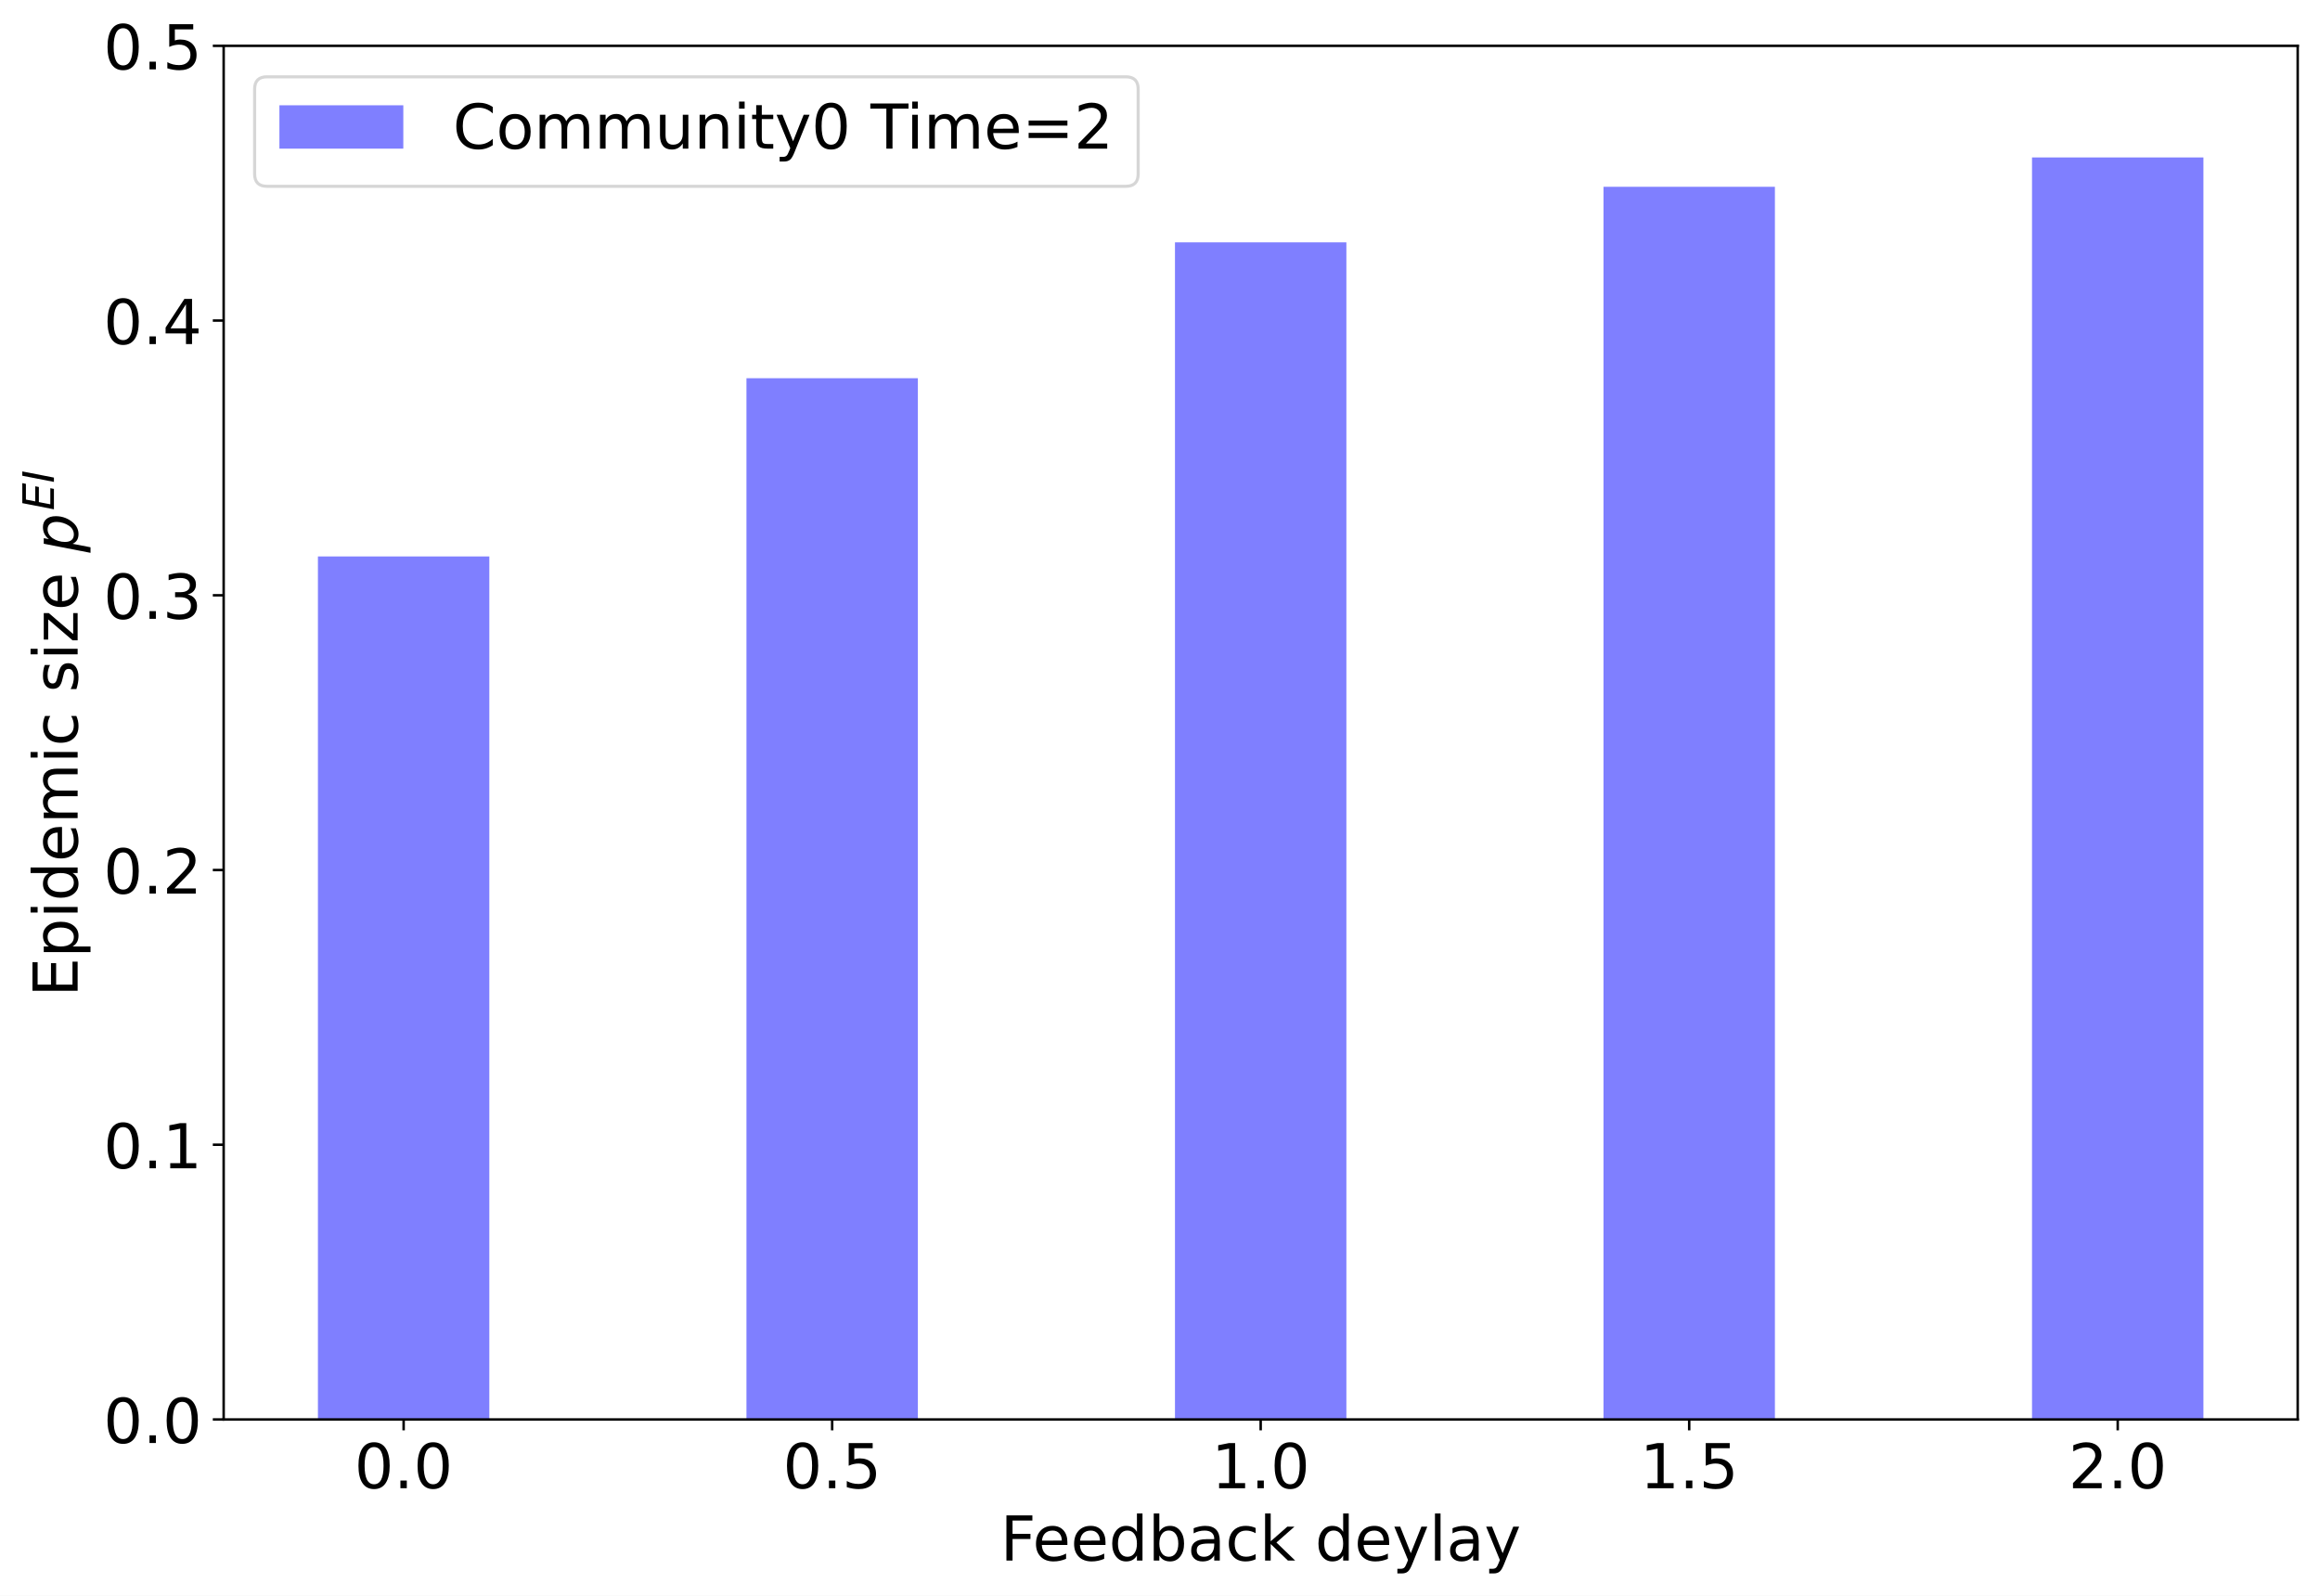
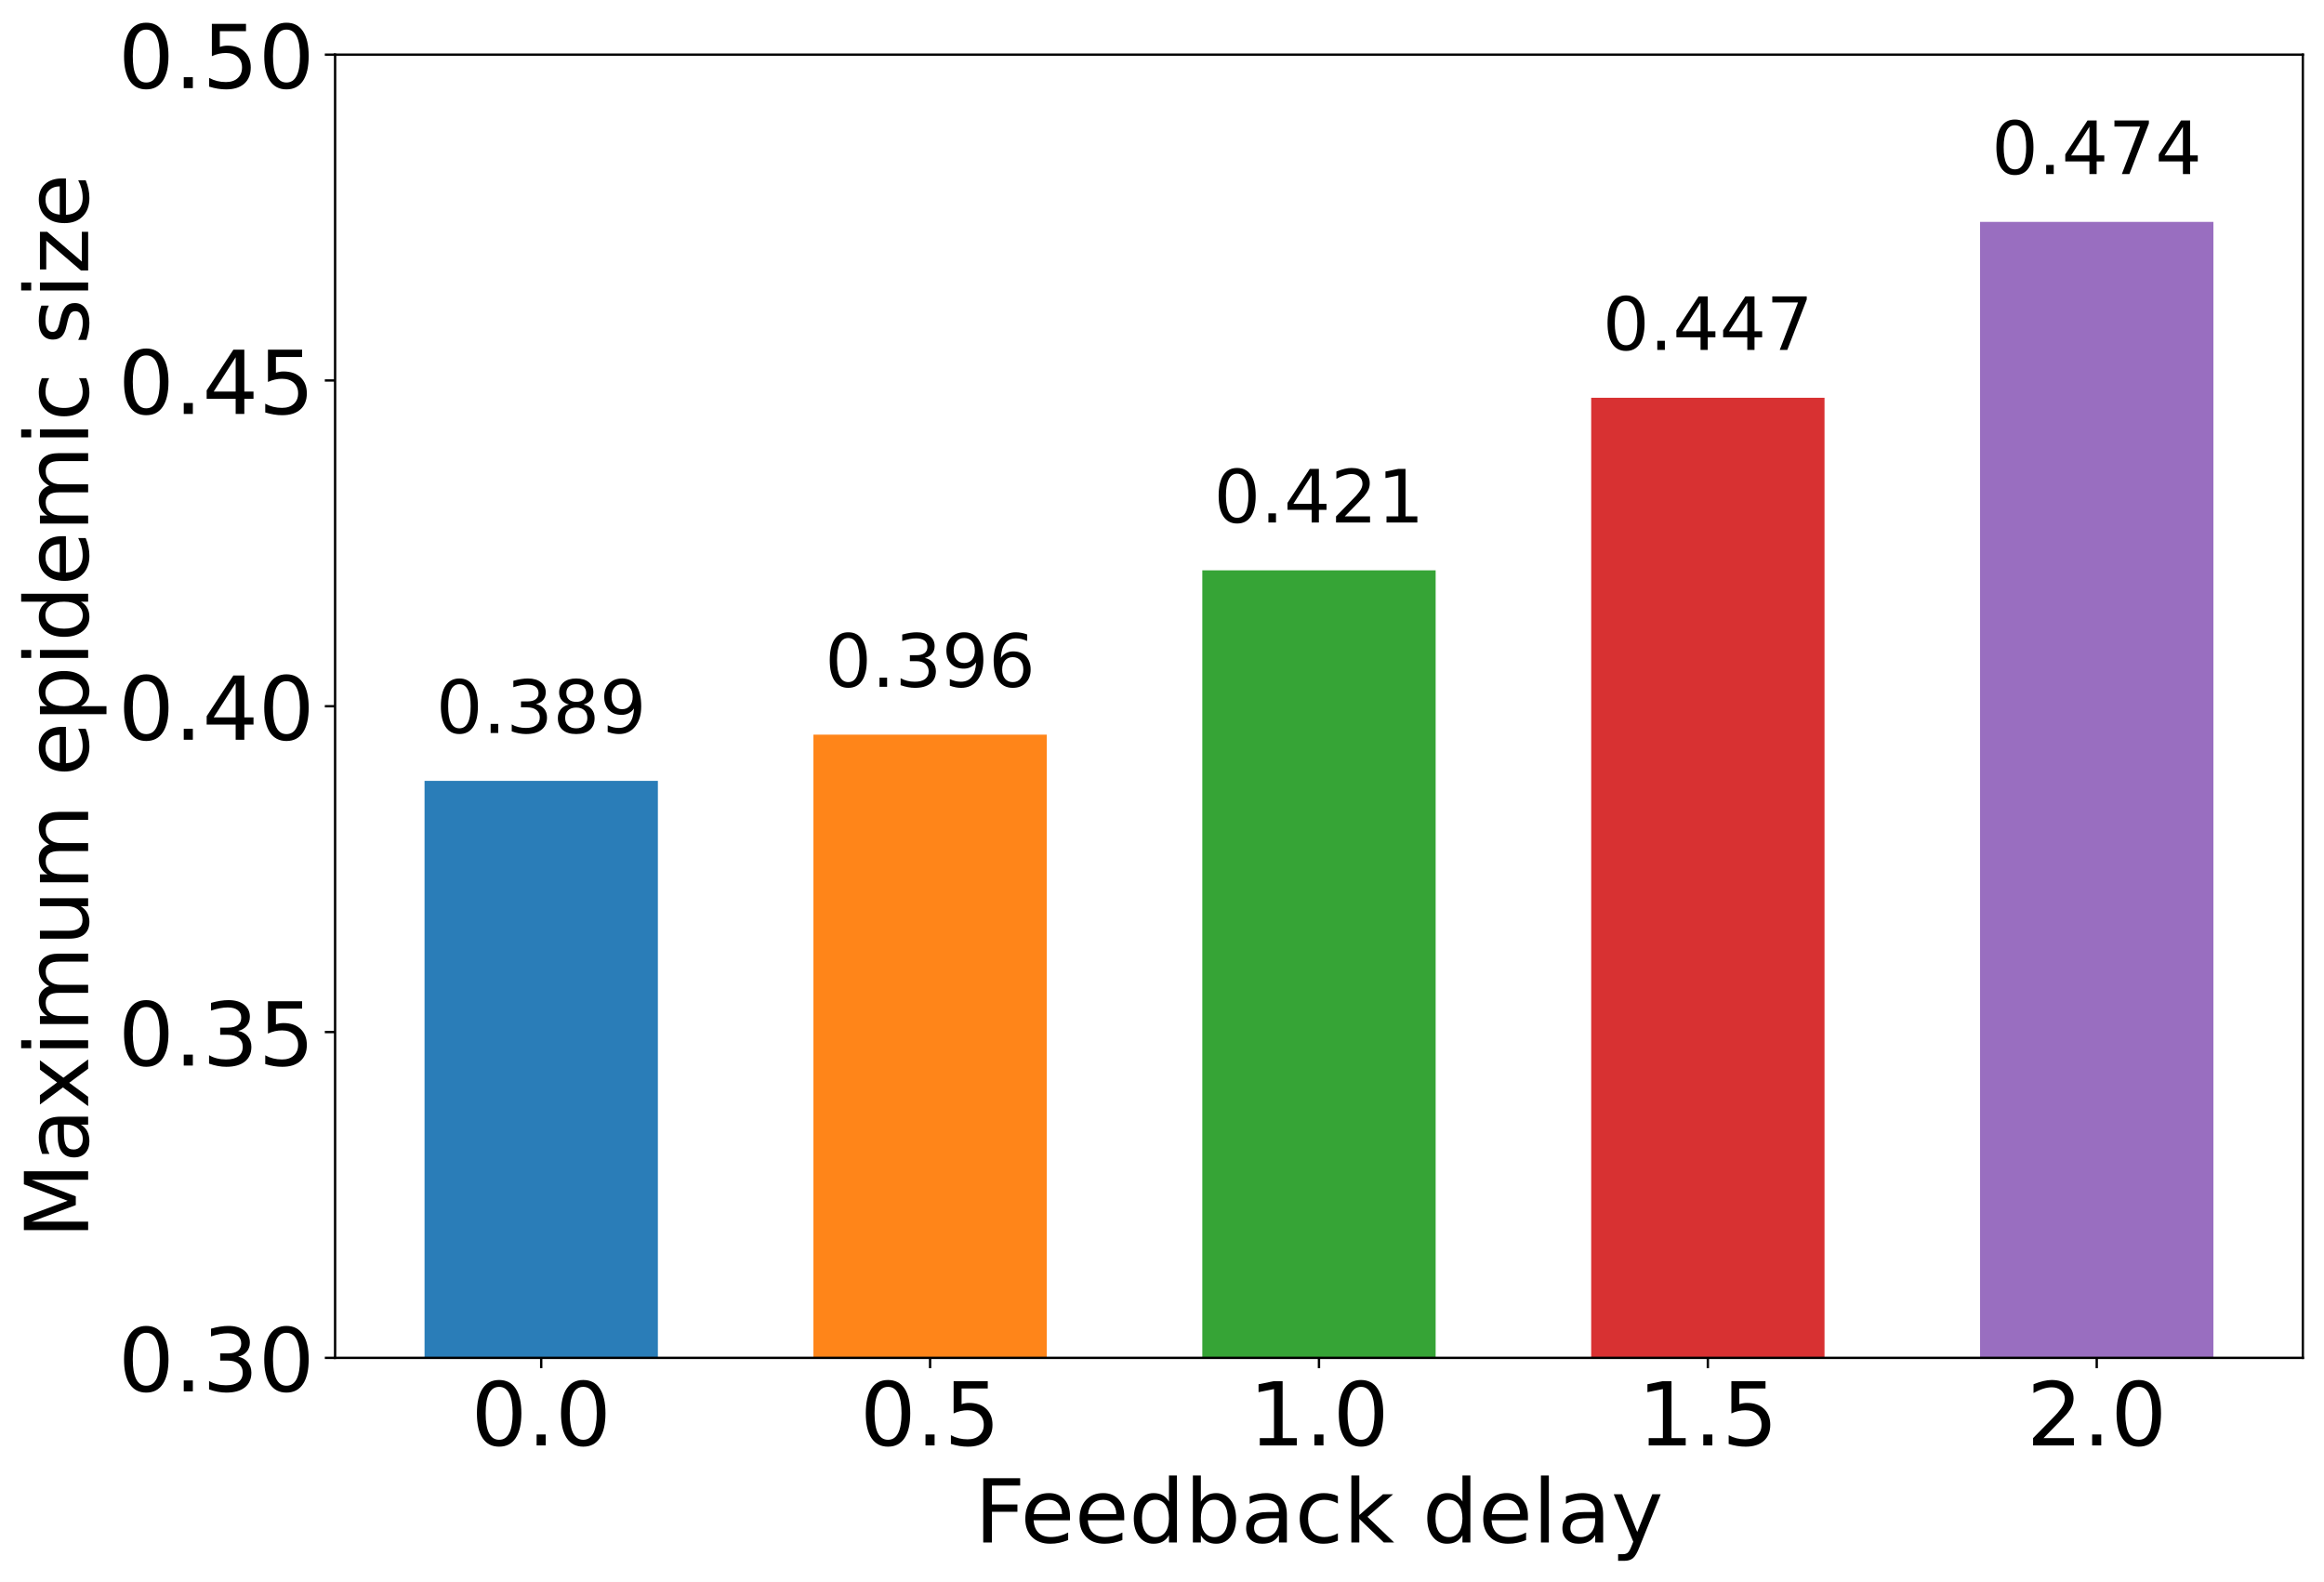
- <svg xmlns="http://www.w3.org/2000/svg" xmlns:xlink="http://www.w3.org/1999/xlink" width="749.006pt" height="515.231pt" viewBox="0 0 749.006 515.231" version="1.1">
+ <svg xmlns="http://www.w3.org/2000/svg" xmlns:xlink="http://www.w3.org/1999/xlink" width="790.831pt" height="538.386pt" viewBox="0 0 790.831 538.386" version="1.1">
  <defs>
    <style type="text/css">*{stroke-linejoin: round; stroke-linecap: butt}</style>
  </defs>
  <g id="figure_1">
    <g id="patch_1">
-       <path d="M 0 515.231  L 749.006 515.231  L 749.006 0  L 0 0  z " style="fill: #ffffff" />
+       <path d="M 0 538.386  L 790.831 538.386  L 790.831 0  L 0 0  z " style="fill: #ffffff" />
    </g>
    <g id="axes_1">
      <g id="patch_2">
-         <path d="M 72.206 458.318  L 741.806 458.318  L 741.806 14.798  L 72.206 14.798  z " style="fill: #ffffff" />
+         <path d="M 114.031 462.118  L 783.631 462.118  L 783.631 18.598  L 114.031 18.598  z " style="fill: #ffffff" />
      </g>
      <g id="patch_3">
-         <path d="M 102.643 458.318  L 157.981 458.318  L 157.981 179.667  L 102.643 179.667  z " clip-path="url(#pc596033ece)" style="fill: #0000ff; opacity: 0.5" />
+         <path d="M 144.468 1127.398  L 223.867 1127.398  L 223.867 265.748  L 144.468 265.748  z " clip-path="url(#p9661cca90a)" style="fill: #1f77b4; opacity: 0.95" />
      </g>
      <g id="patch_4">
-         <path d="M 240.99 458.318  L 296.329 458.318  L 296.329 122.118  L 240.99 122.118  z " clip-path="url(#pc596033ece)" style="fill: #0000ff; opacity: 0.5" />
+         <path d="M 276.8 1127.398  L 356.199 1127.398  L 356.199 250.022  L 276.8 250.022  z " clip-path="url(#p9661cca90a)" style="fill: #ff7f0e; opacity: 0.95" />
      </g>
      <g id="patch_5">
-         <path d="M 379.337 458.318  L 434.676 458.318  L 434.676 78.254  L 379.337 78.254  z " clip-path="url(#pc596033ece)" style="fill: #0000ff; opacity: 0.5" />
+         <path d="M 409.132 1127.398  L 488.531 1127.398  L 488.531 194.1  L 409.132 194.1  z " clip-path="url(#p9661cca90a)" style="fill: #2ca02c; opacity: 0.95" />
      </g>
      <g id="patch_6">
-         <path d="M 517.684 458.318  L 573.023 458.318  L 573.023 60.312  L 517.684 60.312  z " clip-path="url(#pc596033ece)" style="fill: #0000ff; opacity: 0.5" />
+         <path d="M 541.464 1127.398  L 620.863 1127.398  L 620.863 135.372  L 541.464 135.372  z " clip-path="url(#p9661cca90a)" style="fill: #d62728; opacity: 0.95" />
      </g>
      <g id="patch_7">
-         <path d="M 656.031 458.318  L 711.37 458.318  L 711.37 50.835  L 656.031 50.835  z " clip-path="url(#pc596033ece)" style="fill: #0000ff; opacity: 0.5" />
+         <path d="M 673.796 1127.398  L 753.195 1127.398  L 753.195 75.515  L 673.796 75.515  z " clip-path="url(#p9661cca90a)" style="fill: #9467bd; opacity: 0.95" />
      </g>
      <g id="matplotlib.axis_1">
        <g id="xtick_1">
          <g id="line2d_1">
            <defs>
-               <path id="m71ece43c6b" d="M 0 0  L 0 3.5  " style="stroke: #000000; stroke-width: 0.8" />
+               <path id="md8c2c9c4ba" d="M 0 0  L 0 3.5  " style="stroke: #000000; stroke-width: 0.8" />
            </defs>
            <g>
-               <use xlink:href="#m71ece43c6b" x="130.312" y="458.318" style="stroke: #000000; stroke-width: 0.8" />
+               <use xlink:href="#md8c2c9c4ba" x="184.167" y="462.118" style="stroke: #000000; stroke-width: 0.8" />
            </g>
          </g>
          <g id="text_1">
-             <g transform="translate(114.4089 480.5153) scale(0.2 -0.2)">
+             <g transform="translate(160.3125 491.913) scale(0.3 -0.3)">
              <defs>
                <path id="DejaVuSans-30" d="M 2034 4250  Q 1547 4250 1301 3770  Q 1056 3291 1056 2328  Q 1056 1369 1301 889  Q 1547 409 2034 409  Q 2525 409 2770 889  Q 3016 1369 3016 2328  Q 3016 3291 2770 3770  Q 2525 4250 2034 4250  z M 2034 4750  Q 2819 4750 3233 4129  Q 3647 3509 3647 2328  Q 3647 1150 3233 529  Q 2819 -91 2034 -91  Q 1250 -91 836 529  Q 422 1150 422 2328  Q 422 3509 836 4129  Q 1250 4750 2034 4750  z " transform="scale(0.015625)" />
                <path id="DejaVuSans-2e" d="M 684 794  L 1344 794  L 1344 0  L 684 0  L 684 794  z " transform="scale(0.015625)" />
              </defs>
              <use xlink:href="#DejaVuSans-30" />
              <use xlink:href="#DejaVuSans-2e" transform="translate(63.62305 0)" />
              <use xlink:href="#DejaVuSans-30" transform="translate(95.41016 0)" />
            </g>
          </g>
        </g>
        <g id="xtick_2">
          <g id="line2d_2">
            <g>
-               <use xlink:href="#m71ece43c6b" x="268.659" y="458.318" style="stroke: #000000; stroke-width: 0.8" />
+               <use xlink:href="#md8c2c9c4ba" x="316.499" y="462.118" style="stroke: #000000; stroke-width: 0.8" />
            </g>
          </g>
          <g id="text_2">
-             <g transform="translate(252.756 480.5153) scale(0.2 -0.2)">
+             <g transform="translate(292.6445 491.913) scale(0.3 -0.3)">
              <defs>
                <path id="DejaVuSans-35" d="M 691 4666  L 3169 4666  L 3169 4134  L 1269 4134  L 1269 2991  Q 1406 3038 1543 3061  Q 1681 3084 1819 3084  Q 2600 3084 3056 2656  Q 3513 2228 3513 1497  Q 3513 744 3044 326  Q 2575 -91 1722 -91  Q 1428 -91 1123 -41  Q 819 9 494 109  L 494 744  Q 775 591 1075 516  Q 1375 441 1709 441  Q 2250 441 2565 725  Q 2881 1009 2881 1497  Q 2881 1984 2565 2268  Q 2250 2553 1709 2553  Q 1456 2553 1204 2497  Q 953 2441 691 2322  L 691 4666  z " transform="scale(0.015625)" />
              </defs>
              <use xlink:href="#DejaVuSans-30" />
              <use xlink:href="#DejaVuSans-2e" transform="translate(63.62305 0)" />
              <use xlink:href="#DejaVuSans-35" transform="translate(95.41016 0)" />
            </g>
          </g>
        </g>
        <g id="xtick_3">
          <g id="line2d_3">
            <g>
-               <use xlink:href="#m71ece43c6b" x="407.006" y="458.318" style="stroke: #000000; stroke-width: 0.8" />
+               <use xlink:href="#md8c2c9c4ba" x="448.831" y="462.118" style="stroke: #000000; stroke-width: 0.8" />
            </g>
          </g>
          <g id="text_3">
-             <g transform="translate(391.1031 480.5153) scale(0.2 -0.2)">
+             <g transform="translate(424.9766 491.913) scale(0.3 -0.3)">
              <defs>
                <path id="DejaVuSans-31" d="M 794 531  L 1825 531  L 1825 4091  L 703 3866  L 703 4441  L 1819 4666  L 2450 4666  L 2450 531  L 3481 531  L 3481 0  L 794 0  L 794 531  z " transform="scale(0.015625)" />
              </defs>
              <use xlink:href="#DejaVuSans-31" />
              <use xlink:href="#DejaVuSans-2e" transform="translate(63.62305 0)" />
              <use xlink:href="#DejaVuSans-30" transform="translate(95.41016 0)" />
            </g>
          </g>
        </g>
        <g id="xtick_4">
          <g id="line2d_4">
            <g>
-               <use xlink:href="#m71ece43c6b" x="545.353" y="458.318" style="stroke: #000000; stroke-width: 0.8" />
+               <use xlink:href="#md8c2c9c4ba" x="581.163" y="462.118" style="stroke: #000000; stroke-width: 0.8" />
            </g>
          </g>
          <g id="text_4">
-             <g transform="translate(529.4502 480.5153) scale(0.2 -0.2)">
+             <g transform="translate(557.3086 491.913) scale(0.3 -0.3)">
              <use xlink:href="#DejaVuSans-31" />
              <use xlink:href="#DejaVuSans-2e" transform="translate(63.62305 0)" />
              <use xlink:href="#DejaVuSans-35" transform="translate(95.41016 0)" />
            </g>
          </g>
        </g>
        <g id="xtick_5">
          <g id="line2d_5">
            <g>
-               <use xlink:href="#m71ece43c6b" x="683.7" y="458.318" style="stroke: #000000; stroke-width: 0.8" />
+               <use xlink:href="#md8c2c9c4ba" x="713.495" y="462.118" style="stroke: #000000; stroke-width: 0.8" />
            </g>
          </g>
          <g id="text_5">
-             <g transform="translate(667.7973 480.5153) scale(0.2 -0.2)">
+             <g transform="translate(689.6406 491.913) scale(0.3 -0.3)">
              <defs>
                <path id="DejaVuSans-32" d="M 1228 531  L 3431 531  L 3431 0  L 469 0  L 469 531  Q 828 903 1448 1529  Q 2069 2156 2228 2338  Q 2531 2678 2651 2914  Q 2772 3150 2772 3378  Q 2772 3750 2511 3984  Q 2250 4219 1831 4219  Q 1534 4219 1204 4116  Q 875 4013 500 3803  L 500 4441  Q 881 4594 1212 4672  Q 1544 4750 1819 4750  Q 2544 4750 2975 4387  Q 3406 4025 3406 3419  Q 3406 3131 3298 2873  Q 3191 2616 2906 2266  Q 2828 2175 2409 1742  Q 1991 1309 1228 531  z " transform="scale(0.015625)" />
              </defs>
              <use xlink:href="#DejaVuSans-32" />
              <use xlink:href="#DejaVuSans-2e" transform="translate(63.62305 0)" />
              <use xlink:href="#DejaVuSans-30" transform="translate(95.41016 0)" />
            </g>
          </g>
        </g>
        <g id="text_6">
-           <g transform="translate(322.9609 503.8716) scale(0.2 -0.2)">
+           <g transform="translate(331.6414 524.9473) scale(0.3 -0.3)">
            <defs>
              <path id="DejaVuSans-46" d="M 628 4666  L 3309 4666  L 3309 4134  L 1259 4134  L 1259 2759  L 3109 2759  L 3109 2228  L 1259 2228  L 1259 0  L 628 0  L 628 4666  z " transform="scale(0.015625)" />
              <path id="DejaVuSans-65" d="M 3597 1894  L 3597 1613  L 953 1613  Q 991 1019 1311 708  Q 1631 397 2203 397  Q 2534 397 2845 478  Q 3156 559 3463 722  L 3463 178  Q 3153 47 2828 -22  Q 2503 -91 2169 -91  Q 1331 -91 842 396  Q 353 884 353 1716  Q 353 2575 817 3079  Q 1281 3584 2069 3584  Q 2775 3584 3186 3129  Q 3597 2675 3597 1894  z M 3022 2063  Q 3016 2534 2758 2815  Q 2500 3097 2075 3097  Q 1594 3097 1305 2825  Q 1016 2553 972 2059  L 3022 2063  z " transform="scale(0.015625)" />
              <path id="DejaVuSans-64" d="M 2906 2969  L 2906 4863  L 3481 4863  L 3481 0  L 2906 0  L 2906 525  Q 2725 213 2448 61  Q 2172 -91 1784 -91  Q 1150 -91 751 415  Q 353 922 353 1747  Q 353 2572 751 3078  Q 1150 3584 1784 3584  Q 2172 3584 2448 3432  Q 2725 3281 2906 2969  z M 947 1747  Q 947 1113 1208 752  Q 1469 391 1925 391  Q 2381 391 2643 752  Q 2906 1113 2906 1747  Q 2906 2381 2643 2742  Q 2381 3103 1925 3103  Q 1469 3103 1208 2742  Q 947 2381 947 1747  z " transform="scale(0.015625)" />
              <path id="DejaVuSans-62" d="M 3116 1747  Q 3116 2381 2855 2742  Q 2594 3103 2138 3103  Q 1681 3103 1420 2742  Q 1159 2381 1159 1747  Q 1159 1113 1420 752  Q 1681 391 2138 391  Q 2594 391 2855 752  Q 3116 1113 3116 1747  z M 1159 2969  Q 1341 3281 1617 3432  Q 1894 3584 2278 3584  Q 2916 3584 3314 3078  Q 3713 2572 3713 1747  Q 3713 922 3314 415  Q 2916 -91 2278 -91  Q 1894 -91 1617 61  Q 1341 213 1159 525  L 1159 0  L 581 0  L 581 4863  L 1159 4863  L 1159 2969  z " transform="scale(0.015625)" />
              <path id="DejaVuSans-61" d="M 2194 1759  Q 1497 1759 1228 1600  Q 959 1441 959 1056  Q 959 750 1161 570  Q 1363 391 1709 391  Q 2188 391 2477 730  Q 2766 1069 2766 1631  L 2766 1759  L 2194 1759  z M 3341 1997  L 3341 0  L 2766 0  L 2766 531  Q 2569 213 2275 61  Q 1981 -91 1556 -91  Q 1019 -91 701 211  Q 384 513 384 1019  Q 384 1609 779 1909  Q 1175 2209 1959 2209  L 2766 2209  L 2766 2266  Q 2766 2663 2505 2880  Q 2244 3097 1772 3097  Q 1472 3097 1187 3025  Q 903 2953 641 2809  L 641 3341  Q 956 3463 1253 3523  Q 1550 3584 1831 3584  Q 2591 3584 2966 3190  Q 3341 2797 3341 1997  z " transform="scale(0.015625)" />
              <path id="DejaVuSans-63" d="M 3122 3366  L 3122 2828  Q 2878 2963 2633 3030  Q 2388 3097 2138 3097  Q 1578 3097 1268 2742  Q 959 2388 959 1747  Q 959 1106 1268 751  Q 1578 397 2138 397  Q 2388 397 2633 464  Q 2878 531 3122 666  L 3122 134  Q 2881 22 2623 -34  Q 2366 -91 2075 -91  Q 1284 -91 818 406  Q 353 903 353 1747  Q 353 2603 823 3093  Q 1294 3584 2113 3584  Q 2378 3584 2631 3529  Q 2884 3475 3122 3366  z " transform="scale(0.015625)" />
              <path id="DejaVuSans-6b" d="M 581 4863  L 1159 4863  L 1159 1991  L 2875 3500  L 3609 3500  L 1753 1863  L 3688 0  L 2938 0  L 1159 1709  L 1159 0  L 581 0  L 581 4863  z " transform="scale(0.015625)" />
              <path id="DejaVuSans-20" transform="scale(0.015625)" />
+               <path id="DejaVuSans-6c" d="M 603 4863  L 1178 4863  L 1178 0  L 603 0  L 603 4863  z " transform="scale(0.015625)" />
              <path id="DejaVuSans-79" d="M 2059 -325  Q 1816 -950 1584 -1140  Q 1353 -1331 966 -1331  L 506 -1331  L 506 -850  L 844 -850  Q 1081 -850 1212 -737  Q 1344 -625 1503 -206  L 1606 56  L 191 3500  L 800 3500  L 1894 763  L 2988 3500  L 3597 3500  L 2059 -325  z " transform="scale(0.015625)" />
-               <path id="DejaVuSans-6c" d="M 603 4863  L 1178 4863  L 1178 0  L 603 0  L 603 4863  z " transform="scale(0.015625)" />
            </defs>
            <use xlink:href="#DejaVuSans-46" />
            <use xlink:href="#DejaVuSans-65" transform="translate(52.01953 0)" />
            <use xlink:href="#DejaVuSans-65" transform="translate(113.543 0)" />
            <use xlink:href="#DejaVuSans-64" transform="translate(175.0664 0)" />
            <use xlink:href="#DejaVuSans-62" transform="translate(238.543 0)" />
            <use xlink:href="#DejaVuSans-61" transform="translate(302.0195 0)" />
            <use xlink:href="#DejaVuSans-63" transform="translate(363.2988 0)" />
            <use xlink:href="#DejaVuSans-6b" transform="translate(418.2793 0)" />
            <use xlink:href="#DejaVuSans-20" transform="translate(476.1895 0)" />
            <use xlink:href="#DejaVuSans-64" transform="translate(507.9766 0)" />
            <use xlink:href="#DejaVuSans-65" transform="translate(571.4531 0)" />
-             <use xlink:href="#DejaVuSans-79" transform="translate(632.9766 0)" />
-             <use xlink:href="#DejaVuSans-6c" transform="translate(692.1562 0)" />
-             <use xlink:href="#DejaVuSans-61" transform="translate(719.9395 0)" />
-             <use xlink:href="#DejaVuSans-79" transform="translate(781.2188 0)" />
+             <use xlink:href="#DejaVuSans-6c" transform="translate(632.9766 0)" />
+             <use xlink:href="#DejaVuSans-61" transform="translate(660.7598 0)" />
+             <use xlink:href="#DejaVuSans-79" transform="translate(722.0391 0)" />
          </g>
        </g>
      </g>
      <g id="matplotlib.axis_2">
        <g id="ytick_1">
          <g id="line2d_6">
            <defs>
-               <path id="mf2f0903020" d="M 0 0  L -3.5 0  " style="stroke: #000000; stroke-width: 0.8" />
+               <path id="mdf361363ef" d="M 0 0  L -3.5 0  " style="stroke: #000000; stroke-width: 0.8" />
            </defs>
            <g>
-               <use xlink:href="#mf2f0903020" x="72.206" y="458.318" style="stroke: #000000; stroke-width: 0.8" />
+               <use xlink:href="#mdf361363ef" x="114.031" y="462.118" style="stroke: #000000; stroke-width: 0.8" />
            </g>
          </g>
          <g id="text_7">
-             <g transform="translate(33.4 465.9169) scale(0.2 -0.2)">
-               <use xlink:href="#DejaVuSans-30" />
-               <use xlink:href="#DejaVuSans-2e" transform="translate(63.62305 0)" />
-               <use xlink:href="#DejaVuSans-30" transform="translate(95.41016 0)" />
+             <g transform="translate(40.23438 473.5153) scale(0.3 -0.3)">
+               <defs>
+                 <path id="DejaVuSans-33" d="M 2597 2516  Q 3050 2419 3304 2112  Q 3559 1806 3559 1356  Q 3559 666 3084 287  Q 2609 -91 1734 -91  Q 1441 -91 1130 -33  Q 819 25 488 141  L 488 750  Q 750 597 1062 519  Q 1375 441 1716 441  Q 2309 441 2620 675  Q 2931 909 2931 1356  Q 2931 1769 2642 2001  Q 2353 2234 1838 2234  L 1294 2234  L 1294 2753  L 1863 2753  Q 2328 2753 2575 2939  Q 2822 3125 2822 3475  Q 2822 3834 2567 4026  Q 2313 4219 1838 4219  Q 1578 4219 1281 4162  Q 984 4106 628 3988  L 628 4550  Q 988 4650 1302 4700  Q 1616 4750 1894 4750  Q 2613 4750 3031 4423  Q 3450 4097 3450 3541  Q 3450 3153 3228 2886  Q 3006 2619 2597 2516  z " transform="scale(0.015625)" />
+               </defs>
+               <use xlink:href="#DejaVuSans-30" />
+               <use xlink:href="#DejaVuSans-2e" transform="translate(63.62305 0)" />
+               <use xlink:href="#DejaVuSans-33" transform="translate(95.41016 0)" />
+               <use xlink:href="#DejaVuSans-30" transform="translate(159.0332 0)" />
            </g>
          </g>
        </g>
        <g id="ytick_2">
          <g id="line2d_7">
            <g>
-               <use xlink:href="#mf2f0903020" x="72.206" y="369.614" style="stroke: #000000; stroke-width: 0.8" />
+               <use xlink:href="#mdf361363ef" x="114.031" y="351.238" style="stroke: #000000; stroke-width: 0.8" />
            </g>
          </g>
          <g id="text_8">
-             <g transform="translate(33.4 377.2129) scale(0.2 -0.2)">
-               <use xlink:href="#DejaVuSans-30" />
-               <use xlink:href="#DejaVuSans-2e" transform="translate(63.62305 0)" />
-               <use xlink:href="#DejaVuSans-31" transform="translate(95.41016 0)" />
+             <g transform="translate(40.23438 362.6353) scale(0.3 -0.3)">
+               <use xlink:href="#DejaVuSans-30" />
+               <use xlink:href="#DejaVuSans-2e" transform="translate(63.62305 0)" />
+               <use xlink:href="#DejaVuSans-33" transform="translate(95.41016 0)" />
+               <use xlink:href="#DejaVuSans-35" transform="translate(159.0332 0)" />
            </g>
          </g>
        </g>
        <g id="ytick_3">
          <g id="line2d_8">
            <g>
-               <use xlink:href="#mf2f0903020" x="72.206" y="280.91" style="stroke: #000000; stroke-width: 0.8" />
+               <use xlink:href="#mdf361363ef" x="114.031" y="240.358" style="stroke: #000000; stroke-width: 0.8" />
            </g>
          </g>
          <g id="text_9">
-             <g transform="translate(33.4 288.5089) scale(0.2 -0.2)">
-               <use xlink:href="#DejaVuSans-30" />
-               <use xlink:href="#DejaVuSans-2e" transform="translate(63.62305 0)" />
-               <use xlink:href="#DejaVuSans-32" transform="translate(95.41016 0)" />
+             <g transform="translate(40.23438 251.7553) scale(0.3 -0.3)">
+               <defs>
+                 <path id="DejaVuSans-34" d="M 2419 4116  L 825 1625  L 2419 1625  L 2419 4116  z M 2253 4666  L 3047 4666  L 3047 1625  L 3713 1625  L 3713 1100  L 3047 1100  L 3047 0  L 2419 0  L 2419 1100  L 313 1100  L 313 1709  L 2253 4666  z " transform="scale(0.015625)" />
+               </defs>
+               <use xlink:href="#DejaVuSans-30" />
+               <use xlink:href="#DejaVuSans-2e" transform="translate(63.62305 0)" />
+               <use xlink:href="#DejaVuSans-34" transform="translate(95.41016 0)" />
+               <use xlink:href="#DejaVuSans-30" transform="translate(159.0332 0)" />
            </g>
          </g>
        </g>
        <g id="ytick_4">
          <g id="line2d_9">
            <g>
-               <use xlink:href="#mf2f0903020" x="72.206" y="192.206" style="stroke: #000000; stroke-width: 0.8" />
+               <use xlink:href="#mdf361363ef" x="114.031" y="129.478" style="stroke: #000000; stroke-width: 0.8" />
            </g>
          </g>
          <g id="text_10">
-             <g transform="translate(33.4 199.8049) scale(0.2 -0.2)">
-               <defs>
-                 <path id="DejaVuSans-33" d="M 2597 2516  Q 3050 2419 3304 2112  Q 3559 1806 3559 1356  Q 3559 666 3084 287  Q 2609 -91 1734 -91  Q 1441 -91 1130 -33  Q 819 25 488 141  L 488 750  Q 750 597 1062 519  Q 1375 441 1716 441  Q 2309 441 2620 675  Q 2931 909 2931 1356  Q 2931 1769 2642 2001  Q 2353 2234 1838 2234  L 1294 2234  L 1294 2753  L 1863 2753  Q 2328 2753 2575 2939  Q 2822 3125 2822 3475  Q 2822 3834 2567 4026  Q 2313 4219 1838 4219  Q 1578 4219 1281 4162  Q 984 4106 628 3988  L 628 4550  Q 988 4650 1302 4700  Q 1616 4750 1894 4750  Q 2613 4750 3031 4423  Q 3450 4097 3450 3541  Q 3450 3153 3228 2886  Q 3006 2619 2597 2516  z " transform="scale(0.015625)" />
-               </defs>
-               <use xlink:href="#DejaVuSans-30" />
-               <use xlink:href="#DejaVuSans-2e" transform="translate(63.62305 0)" />
-               <use xlink:href="#DejaVuSans-33" transform="translate(95.41016 0)" />
+             <g transform="translate(40.23438 140.8753) scale(0.3 -0.3)">
+               <use xlink:href="#DejaVuSans-30" />
+               <use xlink:href="#DejaVuSans-2e" transform="translate(63.62305 0)" />
+               <use xlink:href="#DejaVuSans-34" transform="translate(95.41016 0)" />
+               <use xlink:href="#DejaVuSans-35" transform="translate(159.0332 0)" />
            </g>
          </g>
        </g>
        <g id="ytick_5">
          <g id="line2d_10">
            <g>
-               <use xlink:href="#mf2f0903020" x="72.206" y="103.502" style="stroke: #000000; stroke-width: 0.8" />
+               <use xlink:href="#mdf361363ef" x="114.031" y="18.598" style="stroke: #000000; stroke-width: 0.8" />
            </g>
          </g>
          <g id="text_11">
-             <g transform="translate(33.4 111.1009) scale(0.2 -0.2)">
-               <defs>
-                 <path id="DejaVuSans-34" d="M 2419 4116  L 825 1625  L 2419 1625  L 2419 4116  z M 2253 4666  L 3047 4666  L 3047 1625  L 3713 1625  L 3713 1100  L 3047 1100  L 3047 0  L 2419 0  L 2419 1100  L 313 1100  L 313 1709  L 2253 4666  z " transform="scale(0.015625)" />
-               </defs>
-               <use xlink:href="#DejaVuSans-30" />
-               <use xlink:href="#DejaVuSans-2e" transform="translate(63.62305 0)" />
-               <use xlink:href="#DejaVuSans-34" transform="translate(95.41016 0)" />
-             </g>
-           </g>
-         </g>
-         <g id="ytick_6">
-           <g id="line2d_11">
-             <g>
-               <use xlink:href="#mf2f0903020" x="72.206" y="14.798" style="stroke: #000000; stroke-width: 0.8" />
-             </g>
-           </g>
-           <g id="text_12">
-             <g transform="translate(33.4 22.39688) scale(0.2 -0.2)">
+             <g transform="translate(40.23438 29.99531) scale(0.3 -0.3)">
              <use xlink:href="#DejaVuSans-30" />
              <use xlink:href="#DejaVuSans-2e" transform="translate(63.62305 0)" />
              <use xlink:href="#DejaVuSans-35" transform="translate(95.41016 0)" />
-             </g>
-           </g>
-         </g>
-         <g id="text_13">
-           <g transform="translate(25.2 321.8584) rotate(-90) scale(0.2 -0.2)">
+               <use xlink:href="#DejaVuSans-30" transform="translate(159.0332 0)" />
+             </g>
+           </g>
+         </g>
+         <g id="text_12">
+           <g transform="translate(29.99531 421.5811) rotate(-90) scale(0.3 -0.3)">
            <defs>
-               <path id="DejaVuSans-45" d="M 628 4666  L 3578 4666  L 3578 4134  L 1259 4134  L 1259 2753  L 3481 2753  L 3481 2222  L 1259 2222  L 1259 531  L 3634 531  L 3634 0  L 628 0  L 628 4666  z " transform="scale(0.015625)" />
-               <path id="DejaVuSans-70" d="M 1159 525  L 1159 -1331  L 581 -1331  L 581 3500  L 1159 3500  L 1159 2969  Q 1341 3281 1617 3432  Q 1894 3584 2278 3584  Q 2916 3584 3314 3078  Q 3713 2572 3713 1747  Q 3713 922 3314 415  Q 2916 -91 2278 -91  Q 1894 -91 1617 61  Q 1341 213 1159 525  z M 3116 1747  Q 3116 2381 2855 2742  Q 2594 3103 2138 3103  Q 1681 3103 1420 2742  Q 1159 2381 1159 1747  Q 1159 1113 1420 752  Q 1681 391 2138 391  Q 2594 391 2855 752  Q 3116 1113 3116 1747  z " transform="scale(0.015625)" />
+               <path id="DejaVuSans-4d" d="M 628 4666  L 1569 4666  L 2759 1491  L 3956 4666  L 4897 4666  L 4897 0  L 4281 0  L 4281 4097  L 3078 897  L 2444 897  L 1241 4097  L 1241 0  L 628 0  L 628 4666  z " transform="scale(0.015625)" />
+               <path id="DejaVuSans-78" d="M 3513 3500  L 2247 1797  L 3578 0  L 2900 0  L 1881 1375  L 863 0  L 184 0  L 1544 1831  L 300 3500  L 978 3500  L 1906 2253  L 2834 3500  L 3513 3500  z " transform="scale(0.015625)" />
              <path id="DejaVuSans-69" d="M 603 3500  L 1178 3500  L 1178 0  L 603 0  L 603 3500  z M 603 4863  L 1178 4863  L 1178 4134  L 603 4134  L 603 4863  z " transform="scale(0.015625)" />
              <path id="DejaVuSans-6d" d="M 3328 2828  Q 3544 3216 3844 3400  Q 4144 3584 4550 3584  Q 5097 3584 5394 3201  Q 5691 2819 5691 2113  L 5691 0  L 5113 0  L 5113 2094  Q 5113 2597 4934 2840  Q 4756 3084 4391 3084  Q 3944 3084 3684 2787  Q 3425 2491 3425 1978  L 3425 0  L 2847 0  L 2847 2094  Q 2847 2600 2669 2842  Q 2491 3084 2119 3084  Q 1678 3084 1418 2786  Q 1159 2488 1159 1978  L 1159 0  L 581 0  L 581 3500  L 1159 3500  L 1159 2956  Q 1356 3278 1631 3431  Q 1906 3584 2284 3584  Q 2666 3584 2933 3390  Q 3200 3197 3328 2828  z " transform="scale(0.015625)" />
+               <path id="DejaVuSans-75" d="M 544 1381  L 544 3500  L 1119 3500  L 1119 1403  Q 1119 906 1312 657  Q 1506 409 1894 409  Q 2359 409 2629 706  Q 2900 1003 2900 1516  L 2900 3500  L 3475 3500  L 3475 0  L 2900 0  L 2900 538  Q 2691 219 2414 64  Q 2138 -91 1772 -91  Q 1169 -91 856 284  Q 544 659 544 1381  z M 1991 3584  L 1991 3584  z " transform="scale(0.015625)" />
+               <path id="DejaVuSans-70" d="M 1159 525  L 1159 -1331  L 581 -1331  L 581 3500  L 1159 3500  L 1159 2969  Q 1341 3281 1617 3432  Q 1894 3584 2278 3584  Q 2916 3584 3314 3078  Q 3713 2572 3713 1747  Q 3713 922 3314 415  Q 2916 -91 2278 -91  Q 1894 -91 1617 61  Q 1341 213 1159 525  z M 3116 1747  Q 3116 2381 2855 2742  Q 2594 3103 2138 3103  Q 1681 3103 1420 2742  Q 1159 2381 1159 1747  Q 1159 1113 1420 752  Q 1681 391 2138 391  Q 2594 391 2855 752  Q 3116 1113 3116 1747  z " transform="scale(0.015625)" />
              <path id="DejaVuSans-73" d="M 2834 3397  L 2834 2853  Q 2591 2978 2328 3040  Q 2066 3103 1784 3103  Q 1356 3103 1142 2972  Q 928 2841 928 2578  Q 928 2378 1081 2264  Q 1234 2150 1697 2047  L 1894 2003  Q 2506 1872 2764 1633  Q 3022 1394 3022 966  Q 3022 478 2636 193  Q 2250 -91 1575 -91  Q 1294 -91 989 -36  Q 684 19 347 128  L 347 722  Q 666 556 975 473  Q 1284 391 1588 391  Q 1994 391 2212 530  Q 2431 669 2431 922  Q 2431 1156 2273 1281  Q 2116 1406 1581 1522  L 1381 1569  Q 847 1681 609 1914  Q 372 2147 372 2553  Q 372 3047 722 3315  Q 1072 3584 1716 3584  Q 2034 3584 2315 3537  Q 2597 3491 2834 3397  z " transform="scale(0.015625)" />
              <path id="DejaVuSans-7a" d="M 353 3500  L 3084 3500  L 3084 2975  L 922 459  L 3084 459  L 3084 0  L 275 0  L 275 525  L 2438 3041  L 353 3041  L 353 3500  z " transform="scale(0.015625)" />
-               <path id="DejaVuSans-Oblique-70" d="M 3175 2156  Q 3175 2616 2975 2859  Q 2775 3103 2400 3103  Q 2144 3103 1911 2972  Q 1678 2841 1497 2591  Q 1319 2344 1212 1994  Q 1106 1644 1106 1300  Q 1106 863 1306 627  Q 1506 391 1875 391  Q 2147 391 2380 519  Q 2613 647 2778 891  Q 2956 1147 3065 1494  Q 3175 1841 3175 2156  z M 1394 2969  Q 1625 3272 1939 3428  Q 2253 3584 2638 3584  Q 3175 3584 3472 3232  Q 3769 2881 3769 2247  Q 3769 1728 3584 1258  Q 3400 788 3053 416  Q 2822 169 2531 39  Q 2241 -91 1919 -91  Q 1547 -91 1294 64  Q 1041 219 916 525  L 556 -1331  L -19 -1331  L 922 3500  L 1497 3500  L 1394 2969  z " transform="scale(0.015625)" />
-               <path id="DejaVuSans-Oblique-45" d="M 1081 4666  L 4031 4666  L 3928 4134  L 1606 4134  L 1338 2753  L 3566 2753  L 3463 2222  L 1234 2222  L 909 531  L 3284 531  L 3181 0  L 172 0  L 1081 4666  z " transform="scale(0.015625)" />
-               <path id="DejaVuSans-Oblique-49" d="M 1081 4666  L 1716 4666  L 806 0  L 172 0  L 1081 4666  z " transform="scale(0.015625)" />
            </defs>
-             <use xlink:href="#DejaVuSans-45" transform="translate(0 0.684375)" />
-             <use xlink:href="#DejaVuSans-70" transform="translate(63.18359 0.684375)" />
-             <use xlink:href="#DejaVuSans-69" transform="translate(126.6602 0.684375)" />
-             <use xlink:href="#DejaVuSans-64" transform="translate(154.4434 0.684375)" />
-             <use xlink:href="#DejaVuSans-65" transform="translate(217.9199 0.684375)" />
-             <use xlink:href="#DejaVuSans-6d" transform="translate(279.4434 0.684375)" />
-             <use xlink:href="#DejaVuSans-69" transform="translate(376.8555 0.684375)" />
-             <use xlink:href="#DejaVuSans-63" transform="translate(404.6387 0.684375)" />
-             <use xlink:href="#DejaVuSans-20" transform="translate(459.6191 0.684375)" />
-             <use xlink:href="#DejaVuSans-73" transform="translate(491.4062 0.684375)" />
-             <use xlink:href="#DejaVuSans-69" transform="translate(543.5059 0.684375)" />
-             <use xlink:href="#DejaVuSans-7a" transform="translate(571.2891 0.684375)" />
-             <use xlink:href="#DejaVuSans-65" transform="translate(623.7793 0.684375)" />
-             <use xlink:href="#DejaVuSans-20" transform="translate(685.3027 0.684375)" />
-             <use xlink:href="#DejaVuSans-Oblique-70" transform="translate(717.0898 0.684375)" />
-             <use xlink:href="#DejaVuSans-Oblique-45" transform="translate(785.2163 38.96563) scale(0.7)" />
-             <use xlink:href="#DejaVuSans-Oblique-49" transform="translate(829.4448 38.96563) scale(0.7)" />
+             <use xlink:href="#DejaVuSans-4d" />
+             <use xlink:href="#DejaVuSans-61" transform="translate(86.2793 0)" />
+             <use xlink:href="#DejaVuSans-78" transform="translate(147.5586 0)" />
+             <use xlink:href="#DejaVuSans-69" transform="translate(206.7383 0)" />
+             <use xlink:href="#DejaVuSans-6d" transform="translate(234.5215 0)" />
+             <use xlink:href="#DejaVuSans-75" transform="translate(331.9336 0)" />
+             <use xlink:href="#DejaVuSans-6d" transform="translate(395.3125 0)" />
+             <use xlink:href="#DejaVuSans-20" transform="translate(492.7246 0)" />
+             <use xlink:href="#DejaVuSans-65" transform="translate(524.5117 0)" />
+             <use xlink:href="#DejaVuSans-70" transform="translate(586.0352 0)" />
+             <use xlink:href="#DejaVuSans-69" transform="translate(649.5117 0)" />
+             <use xlink:href="#DejaVuSans-64" transform="translate(677.2949 0)" />
+             <use xlink:href="#DejaVuSans-65" transform="translate(740.7715 0)" />
+             <use xlink:href="#DejaVuSans-6d" transform="translate(802.2949 0)" />
+             <use xlink:href="#DejaVuSans-69" transform="translate(899.707 0)" />
+             <use xlink:href="#DejaVuSans-63" transform="translate(927.4902 0)" />
+             <use xlink:href="#DejaVuSans-20" transform="translate(982.4707 0)" />
+             <use xlink:href="#DejaVuSans-73" transform="translate(1014.258 0)" />
+             <use xlink:href="#DejaVuSans-69" transform="translate(1066.357 0)" />
+             <use xlink:href="#DejaVuSans-7a" transform="translate(1094.141 0)" />
+             <use xlink:href="#DejaVuSans-65" transform="translate(1146.631 0)" />
          </g>
        </g>
      </g>
      <g id="patch_8">
-         <path d="M 72.206 458.318  L 72.206 14.798  " style="fill: none; stroke: #000000; stroke-width: 0.8; stroke-linejoin: miter; stroke-linecap: square" />
+         <path d="M 114.031 462.118  L 114.031 18.598  " style="fill: none; stroke: #000000; stroke-width: 0.8; stroke-linejoin: miter; stroke-linecap: square" />
      </g>
      <g id="patch_9">
-         <path d="M 741.806 458.318  L 741.806 14.798  " style="fill: none; stroke: #000000; stroke-width: 0.8; stroke-linejoin: miter; stroke-linecap: square" />
+         <path d="M 783.631 462.118  L 783.631 18.598  " style="fill: none; stroke: #000000; stroke-width: 0.8; stroke-linejoin: miter; stroke-linecap: square" />
      </g>
      <g id="patch_10">
-         <path d="M 72.206 458.318  L 741.806 458.318  " style="fill: none; stroke: #000000; stroke-width: 0.8; stroke-linejoin: miter; stroke-linecap: square" />
+         <path d="M 114.031 462.118  L 783.631 462.118  " style="fill: none; stroke: #000000; stroke-width: 0.8; stroke-linejoin: miter; stroke-linecap: square" />
      </g>
      <g id="patch_11">
-         <path d="M 72.206 14.798  L 741.806 14.798  " style="fill: none; stroke: #000000; stroke-width: 0.8; stroke-linejoin: miter; stroke-linecap: square" />
-       </g>
-       <g id="legend_1">
-         <g id="patch_12">
-           <path d="M 86.206 60.155  L 363.456 60.155  Q 367.456 60.155 367.456 56.155  L 367.456 28.798  Q 367.456 24.798 363.456 24.798  L 86.206 24.798  Q 82.206 24.798 82.206 28.798  L 82.206 56.155  Q 82.206 60.155 86.206 60.155  z " style="fill: #ffffff; opacity: 0.8; stroke: #cccccc; stroke-linejoin: miter" />
-         </g>
-         <g id="patch_13">
-           <path d="M 90.206 47.995  L 130.206 47.995  L 130.206 33.995  L 90.206 33.995  z " style="fill: #0000ff; opacity: 0.5" />
-         </g>
-         <g id="text_14">
-           <g transform="translate(146.2063 47.99531) scale(0.2 -0.2)">
-             <defs>
-               <path id="DejaVuSans-43" d="M 4122 4306  L 4122 3641  Q 3803 3938 3442 4084  Q 3081 4231 2675 4231  Q 1875 4231 1450 3742  Q 1025 3253 1025 2328  Q 1025 1406 1450 917  Q 1875 428 2675 428  Q 3081 428 3442 575  Q 3803 722 4122 1019  L 4122 359  Q 3791 134 3420 21  Q 3050 -91 2638 -91  Q 1578 -91 968 557  Q 359 1206 359 2328  Q 359 3453 968 4101  Q 1578 4750 2638 4750  Q 3056 4750 3426 4639  Q 3797 4528 4122 4306  z " transform="scale(0.015625)" />
-               <path id="DejaVuSans-6f" d="M 1959 3097  Q 1497 3097 1228 2736  Q 959 2375 959 1747  Q 959 1119 1226 758  Q 1494 397 1959 397  Q 2419 397 2687 759  Q 2956 1122 2956 1747  Q 2956 2369 2687 2733  Q 2419 3097 1959 3097  z M 1959 3584  Q 2709 3584 3137 3096  Q 3566 2609 3566 1747  Q 3566 888 3137 398  Q 2709 -91 1959 -91  Q 1206 -91 779 398  Q 353 888 353 1747  Q 353 2609 779 3096  Q 1206 3584 1959 3584  z " transform="scale(0.015625)" />
-               <path id="DejaVuSans-75" d="M 544 1381  L 544 3500  L 1119 3500  L 1119 1403  Q 1119 906 1312 657  Q 1506 409 1894 409  Q 2359 409 2629 706  Q 2900 1003 2900 1516  L 2900 3500  L 3475 3500  L 3475 0  L 2900 0  L 2900 538  Q 2691 219 2414 64  Q 2138 -91 1772 -91  Q 1169 -91 856 284  Q 544 659 544 1381  z M 1991 3584  L 1991 3584  z " transform="scale(0.015625)" />
-               <path id="DejaVuSans-6e" d="M 3513 2113  L 3513 0  L 2938 0  L 2938 2094  Q 2938 2591 2744 2837  Q 2550 3084 2163 3084  Q 1697 3084 1428 2787  Q 1159 2491 1159 1978  L 1159 0  L 581 0  L 581 3500  L 1159 3500  L 1159 2956  Q 1366 3272 1645 3428  Q 1925 3584 2291 3584  Q 2894 3584 3203 3211  Q 3513 2838 3513 2113  z " transform="scale(0.015625)" />
-               <path id="DejaVuSans-74" d="M 1172 4494  L 1172 3500  L 2356 3500  L 2356 3053  L 1172 3053  L 1172 1153  Q 1172 725 1289 603  Q 1406 481 1766 481  L 2356 481  L 2356 0  L 1766 0  Q 1100 0 847 248  Q 594 497 594 1153  L 594 3053  L 172 3053  L 172 3500  L 594 3500  L 594 4494  L 1172 4494  z " transform="scale(0.015625)" />
-               <path id="DejaVuSans-54" d="M -19 4666  L 3928 4666  L 3928 4134  L 2272 4134  L 2272 0  L 1638 0  L 1638 4134  L -19 4134  L -19 4666  z " transform="scale(0.015625)" />
-               <path id="DejaVuSans-3d" d="M 678 2906  L 4684 2906  L 4684 2381  L 678 2381  L 678 2906  z M 678 1631  L 4684 1631  L 4684 1100  L 678 1100  L 678 1631  z " transform="scale(0.015625)" />
-             </defs>
-             <use xlink:href="#DejaVuSans-43" />
-             <use xlink:href="#DejaVuSans-6f" transform="translate(69.82422 0)" />
-             <use xlink:href="#DejaVuSans-6d" transform="translate(131.0059 0)" />
-             <use xlink:href="#DejaVuSans-6d" transform="translate(228.418 0)" />
-             <use xlink:href="#DejaVuSans-75" transform="translate(325.8301 0)" />
-             <use xlink:href="#DejaVuSans-6e" transform="translate(389.209 0)" />
-             <use xlink:href="#DejaVuSans-69" transform="translate(452.5879 0)" />
-             <use xlink:href="#DejaVuSans-74" transform="translate(480.3711 0)" />
-             <use xlink:href="#DejaVuSans-79" transform="translate(519.5801 0)" />
-             <use xlink:href="#DejaVuSans-30" transform="translate(578.7598 0)" />
-             <use xlink:href="#DejaVuSans-20" transform="translate(642.3828 0)" />
-             <use xlink:href="#DejaVuSans-54" transform="translate(674.1699 0)" />
-             <use xlink:href="#DejaVuSans-69" transform="translate(732.1289 0)" />
-             <use xlink:href="#DejaVuSans-6d" transform="translate(759.9121 0)" />
-             <use xlink:href="#DejaVuSans-65" transform="translate(857.3242 0)" />
-             <use xlink:href="#DejaVuSans-3d" transform="translate(918.8477 0)" />
-             <use xlink:href="#DejaVuSans-32" transform="translate(1002.637 0)" />
-           </g>
+         <path d="M 114.031 18.598  L 783.631 18.598  " style="fill: none; stroke: #000000; stroke-width: 0.8; stroke-linejoin: miter; stroke-linecap: square" />
+       </g>
+       <g id="text_13">
+         <g transform="translate(148.3821 249.4611) scale(0.25 -0.25)">
+           <defs>
+             <path id="DejaVuSans-38" d="M 2034 2216  Q 1584 2216 1326 1975  Q 1069 1734 1069 1313  Q 1069 891 1326 650  Q 1584 409 2034 409  Q 2484 409 2743 651  Q 3003 894 3003 1313  Q 3003 1734 2745 1975  Q 2488 2216 2034 2216  z M 1403 2484  Q 997 2584 770 2862  Q 544 3141 544 3541  Q 544 4100 942 4425  Q 1341 4750 2034 4750  Q 2731 4750 3128 4425  Q 3525 4100 3525 3541  Q 3525 3141 3298 2862  Q 3072 2584 2669 2484  Q 3125 2378 3379 2068  Q 3634 1759 3634 1313  Q 3634 634 3220 271  Q 2806 -91 2034 -91  Q 1263 -91 848 271  Q 434 634 434 1313  Q 434 1759 690 2068  Q 947 2378 1403 2484  z M 1172 3481  Q 1172 3119 1398 2916  Q 1625 2713 2034 2713  Q 2441 2713 2670 2916  Q 2900 3119 2900 3481  Q 2900 3844 2670 4047  Q 2441 4250 2034 4250  Q 1625 4250 1398 4047  Q 1172 3844 1172 3481  z " transform="scale(0.015625)" />
+             <path id="DejaVuSans-39" d="M 703 97  L 703 672  Q 941 559 1184 500  Q 1428 441 1663 441  Q 2288 441 2617 861  Q 2947 1281 2994 2138  Q 2813 1869 2534 1725  Q 2256 1581 1919 1581  Q 1219 1581 811 2004  Q 403 2428 403 3163  Q 403 3881 828 4315  Q 1253 4750 1959 4750  Q 2769 4750 3195 4129  Q 3622 3509 3622 2328  Q 3622 1225 3098 567  Q 2575 -91 1691 -91  Q 1453 -91 1209 -44  Q 966 3 703 97  z M 1959 2075  Q 2384 2075 2632 2365  Q 2881 2656 2881 3163  Q 2881 3666 2632 3958  Q 2384 4250 1959 4250  Q 1534 4250 1286 3958  Q 1038 3666 1038 3163  Q 1038 2656 1286 2365  Q 1534 2075 1959 2075  z " transform="scale(0.015625)" />
+           </defs>
+           <use xlink:href="#DejaVuSans-30" />
+           <use xlink:href="#DejaVuSans-2e" transform="translate(63.62305 0)" />
+           <use xlink:href="#DejaVuSans-33" transform="translate(95.41016 0)" />
+           <use xlink:href="#DejaVuSans-38" transform="translate(159.0332 0)" />
+           <use xlink:href="#DejaVuSans-39" transform="translate(222.6562 0)" />
+         </g>
+       </g>
+       <g id="text_14">
+         <g transform="translate(280.7141 233.7352) scale(0.25 -0.25)">
+           <defs>
+             <path id="DejaVuSans-36" d="M 2113 2584  Q 1688 2584 1439 2293  Q 1191 2003 1191 1497  Q 1191 994 1439 701  Q 1688 409 2113 409  Q 2538 409 2786 701  Q 3034 994 3034 1497  Q 3034 2003 2786 2293  Q 2538 2584 2113 2584  z M 3366 4563  L 3366 3988  Q 3128 4100 2886 4159  Q 2644 4219 2406 4219  Q 1781 4219 1451 3797  Q 1122 3375 1075 2522  Q 1259 2794 1537 2939  Q 1816 3084 2150 3084  Q 2853 3084 3261 2657  Q 3669 2231 3669 1497  Q 3669 778 3244 343  Q 2819 -91 2113 -91  Q 1303 -91 875 529  Q 447 1150 447 2328  Q 447 3434 972 4092  Q 1497 4750 2381 4750  Q 2619 4750 2861 4703  Q 3103 4656 3366 4563  z " transform="scale(0.015625)" />
+           </defs>
+           <use xlink:href="#DejaVuSans-30" />
+           <use xlink:href="#DejaVuSans-2e" transform="translate(63.62305 0)" />
+           <use xlink:href="#DejaVuSans-33" transform="translate(95.41016 0)" />
+           <use xlink:href="#DejaVuSans-39" transform="translate(159.0332 0)" />
+           <use xlink:href="#DejaVuSans-36" transform="translate(222.6562 0)" />
+         </g>
+       </g>
+       <g id="text_15">
+         <g transform="translate(413.0461 177.8129) scale(0.25 -0.25)">
+           <use xlink:href="#DejaVuSans-30" />
+           <use xlink:href="#DejaVuSans-2e" transform="translate(63.62305 0)" />
+           <use xlink:href="#DejaVuSans-34" transform="translate(95.41016 0)" />
+           <use xlink:href="#DejaVuSans-32" transform="translate(159.0332 0)" />
+           <use xlink:href="#DejaVuSans-31" transform="translate(222.6562 0)" />
+         </g>
+       </g>
+       <g id="text_16">
+         <g transform="translate(545.3781 119.0851) scale(0.25 -0.25)">
+           <defs>
+             <path id="DejaVuSans-37" d="M 525 4666  L 3525 4666  L 3525 4397  L 1831 0  L 1172 0  L 2766 4134  L 525 4134  L 525 4666  z " transform="scale(0.015625)" />
+           </defs>
+           <use xlink:href="#DejaVuSans-30" />
+           <use xlink:href="#DejaVuSans-2e" transform="translate(63.62305 0)" />
+           <use xlink:href="#DejaVuSans-34" transform="translate(95.41016 0)" />
+           <use xlink:href="#DejaVuSans-34" transform="translate(159.0332 0)" />
+           <use xlink:href="#DejaVuSans-37" transform="translate(222.6562 0)" />
+         </g>
+       </g>
+       <g id="text_17">
+         <g transform="translate(677.7101 59.22808) scale(0.25 -0.25)">
+           <use xlink:href="#DejaVuSans-30" />
+           <use xlink:href="#DejaVuSans-2e" transform="translate(63.62305 0)" />
+           <use xlink:href="#DejaVuSans-34" transform="translate(95.41016 0)" />
+           <use xlink:href="#DejaVuSans-37" transform="translate(159.0332 0)" />
+           <use xlink:href="#DejaVuSans-34" transform="translate(222.6562 0)" />
        </g>
      </g>
    </g>
  </g>
  <defs>
-     <clipPath id="pc596033ece">
-       <rect x="72.206" y="14.798" width="669.6" height="443.52" />
+     <clipPath id="p9661cca90a">
+       <rect x="114.031" y="18.598" width="669.6" height="443.52" />
    </clipPath>
  </defs>
</svg>
